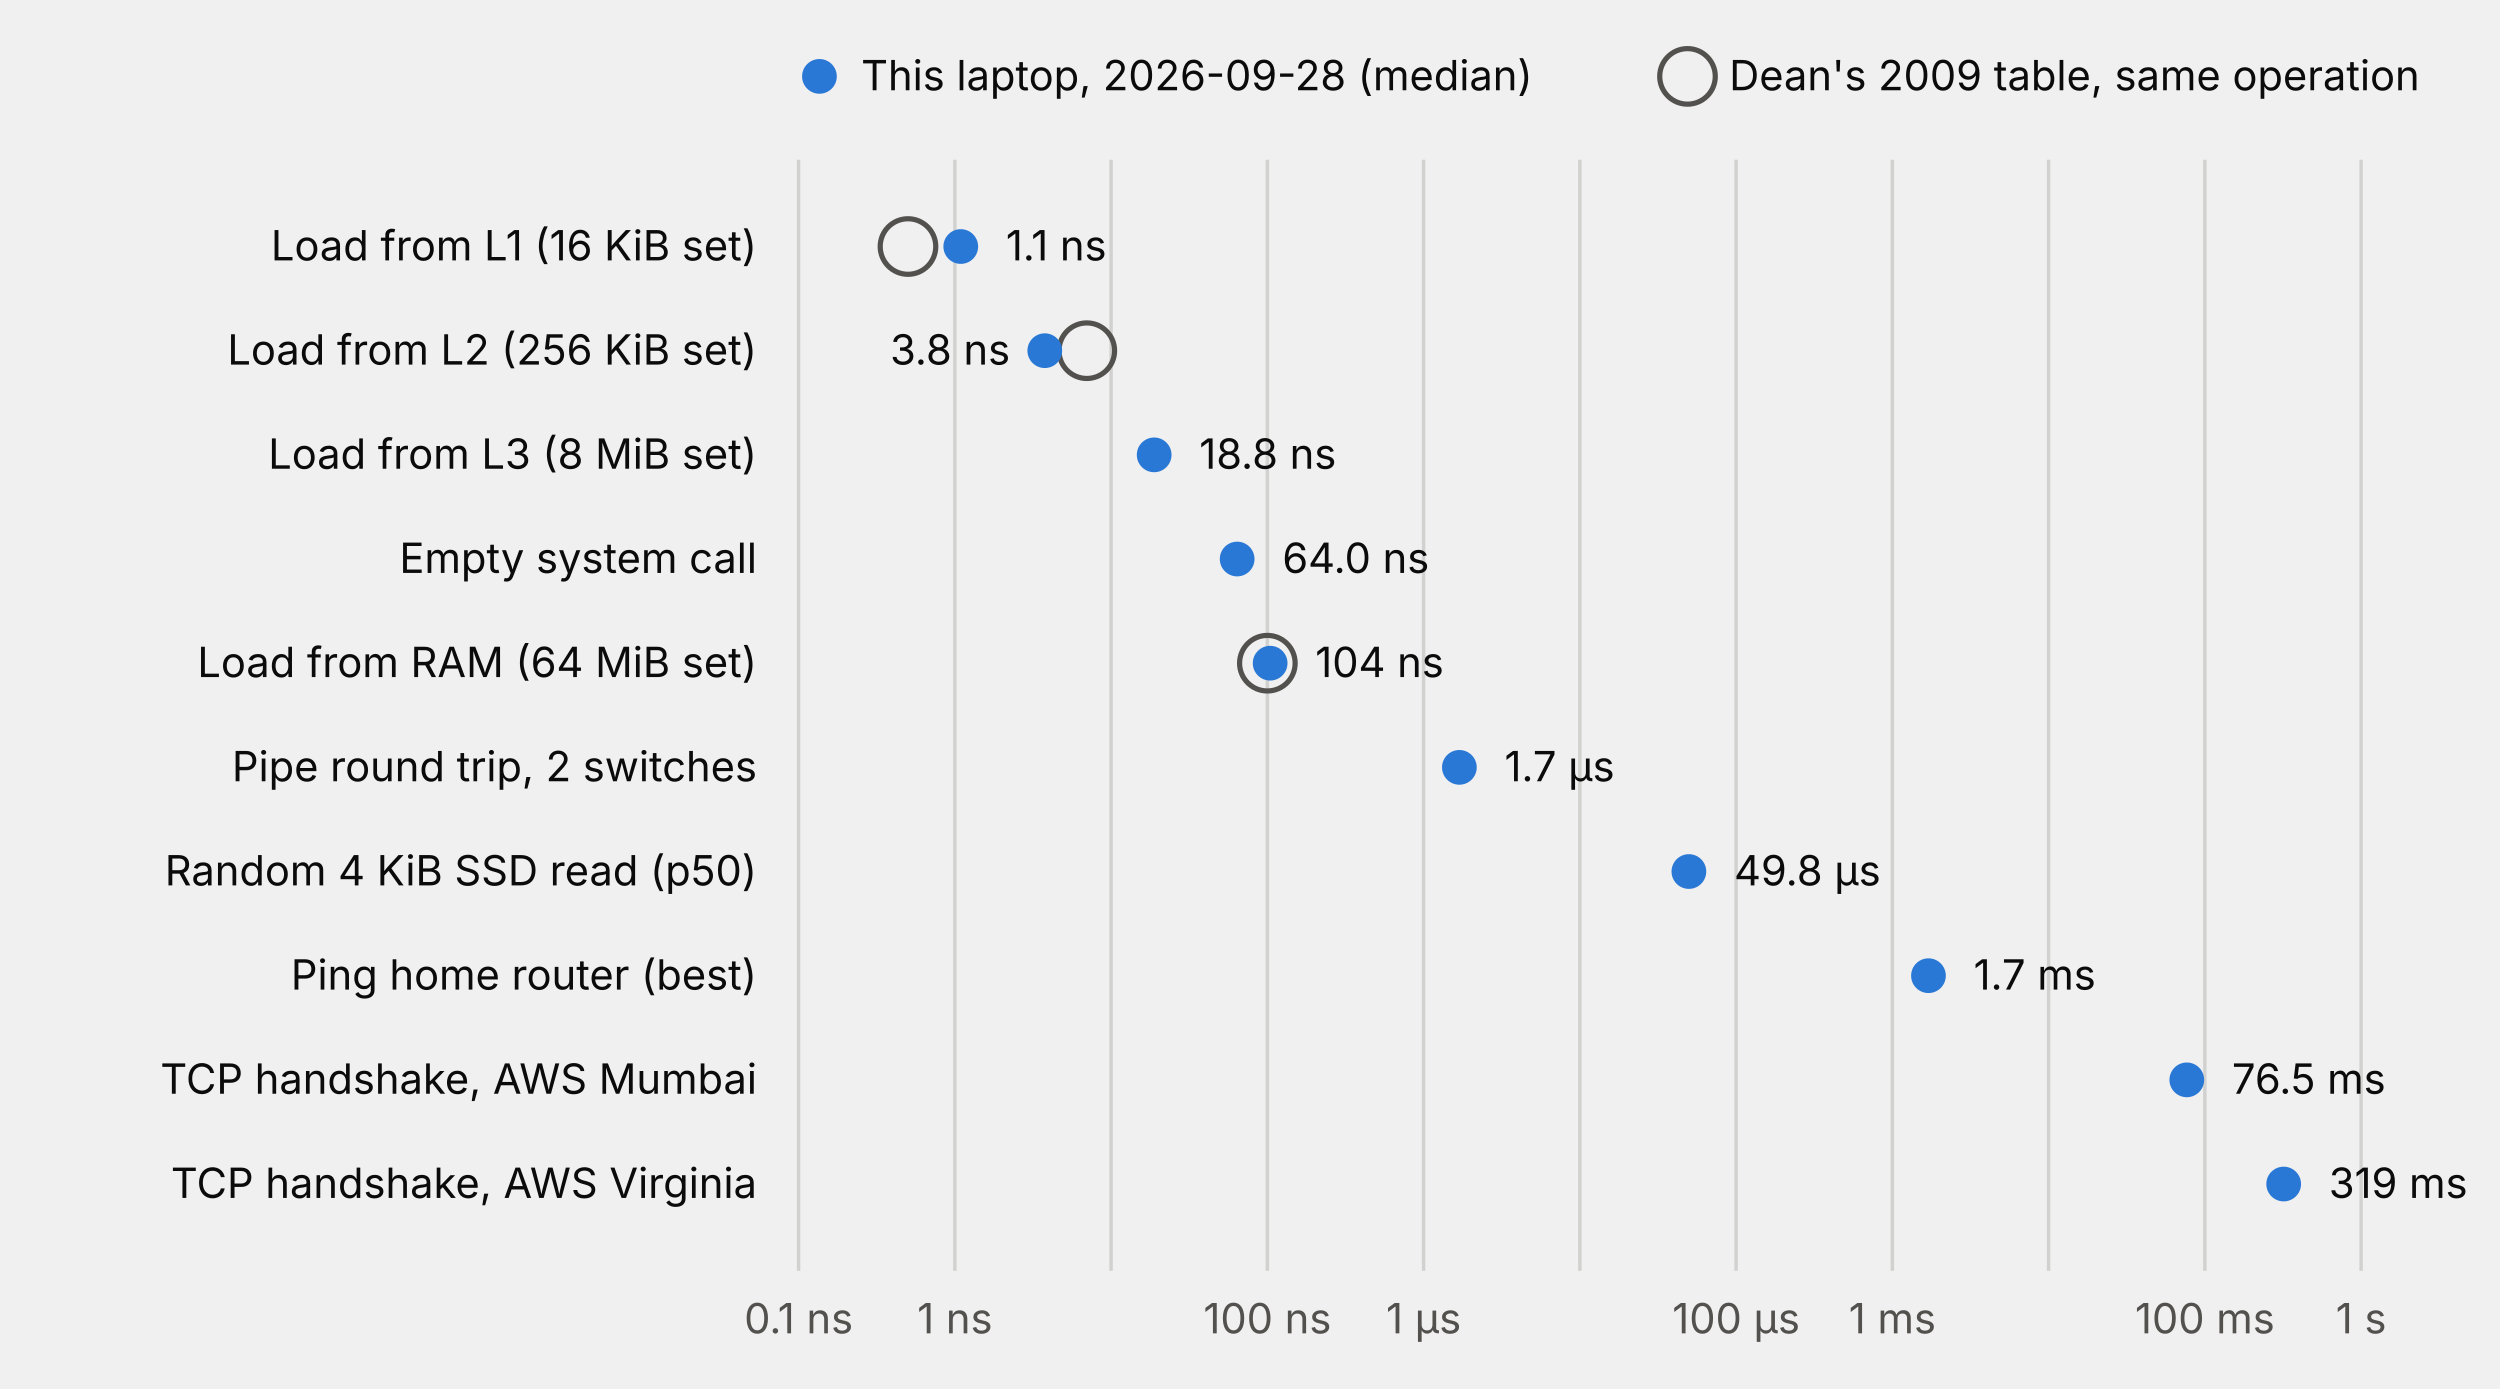
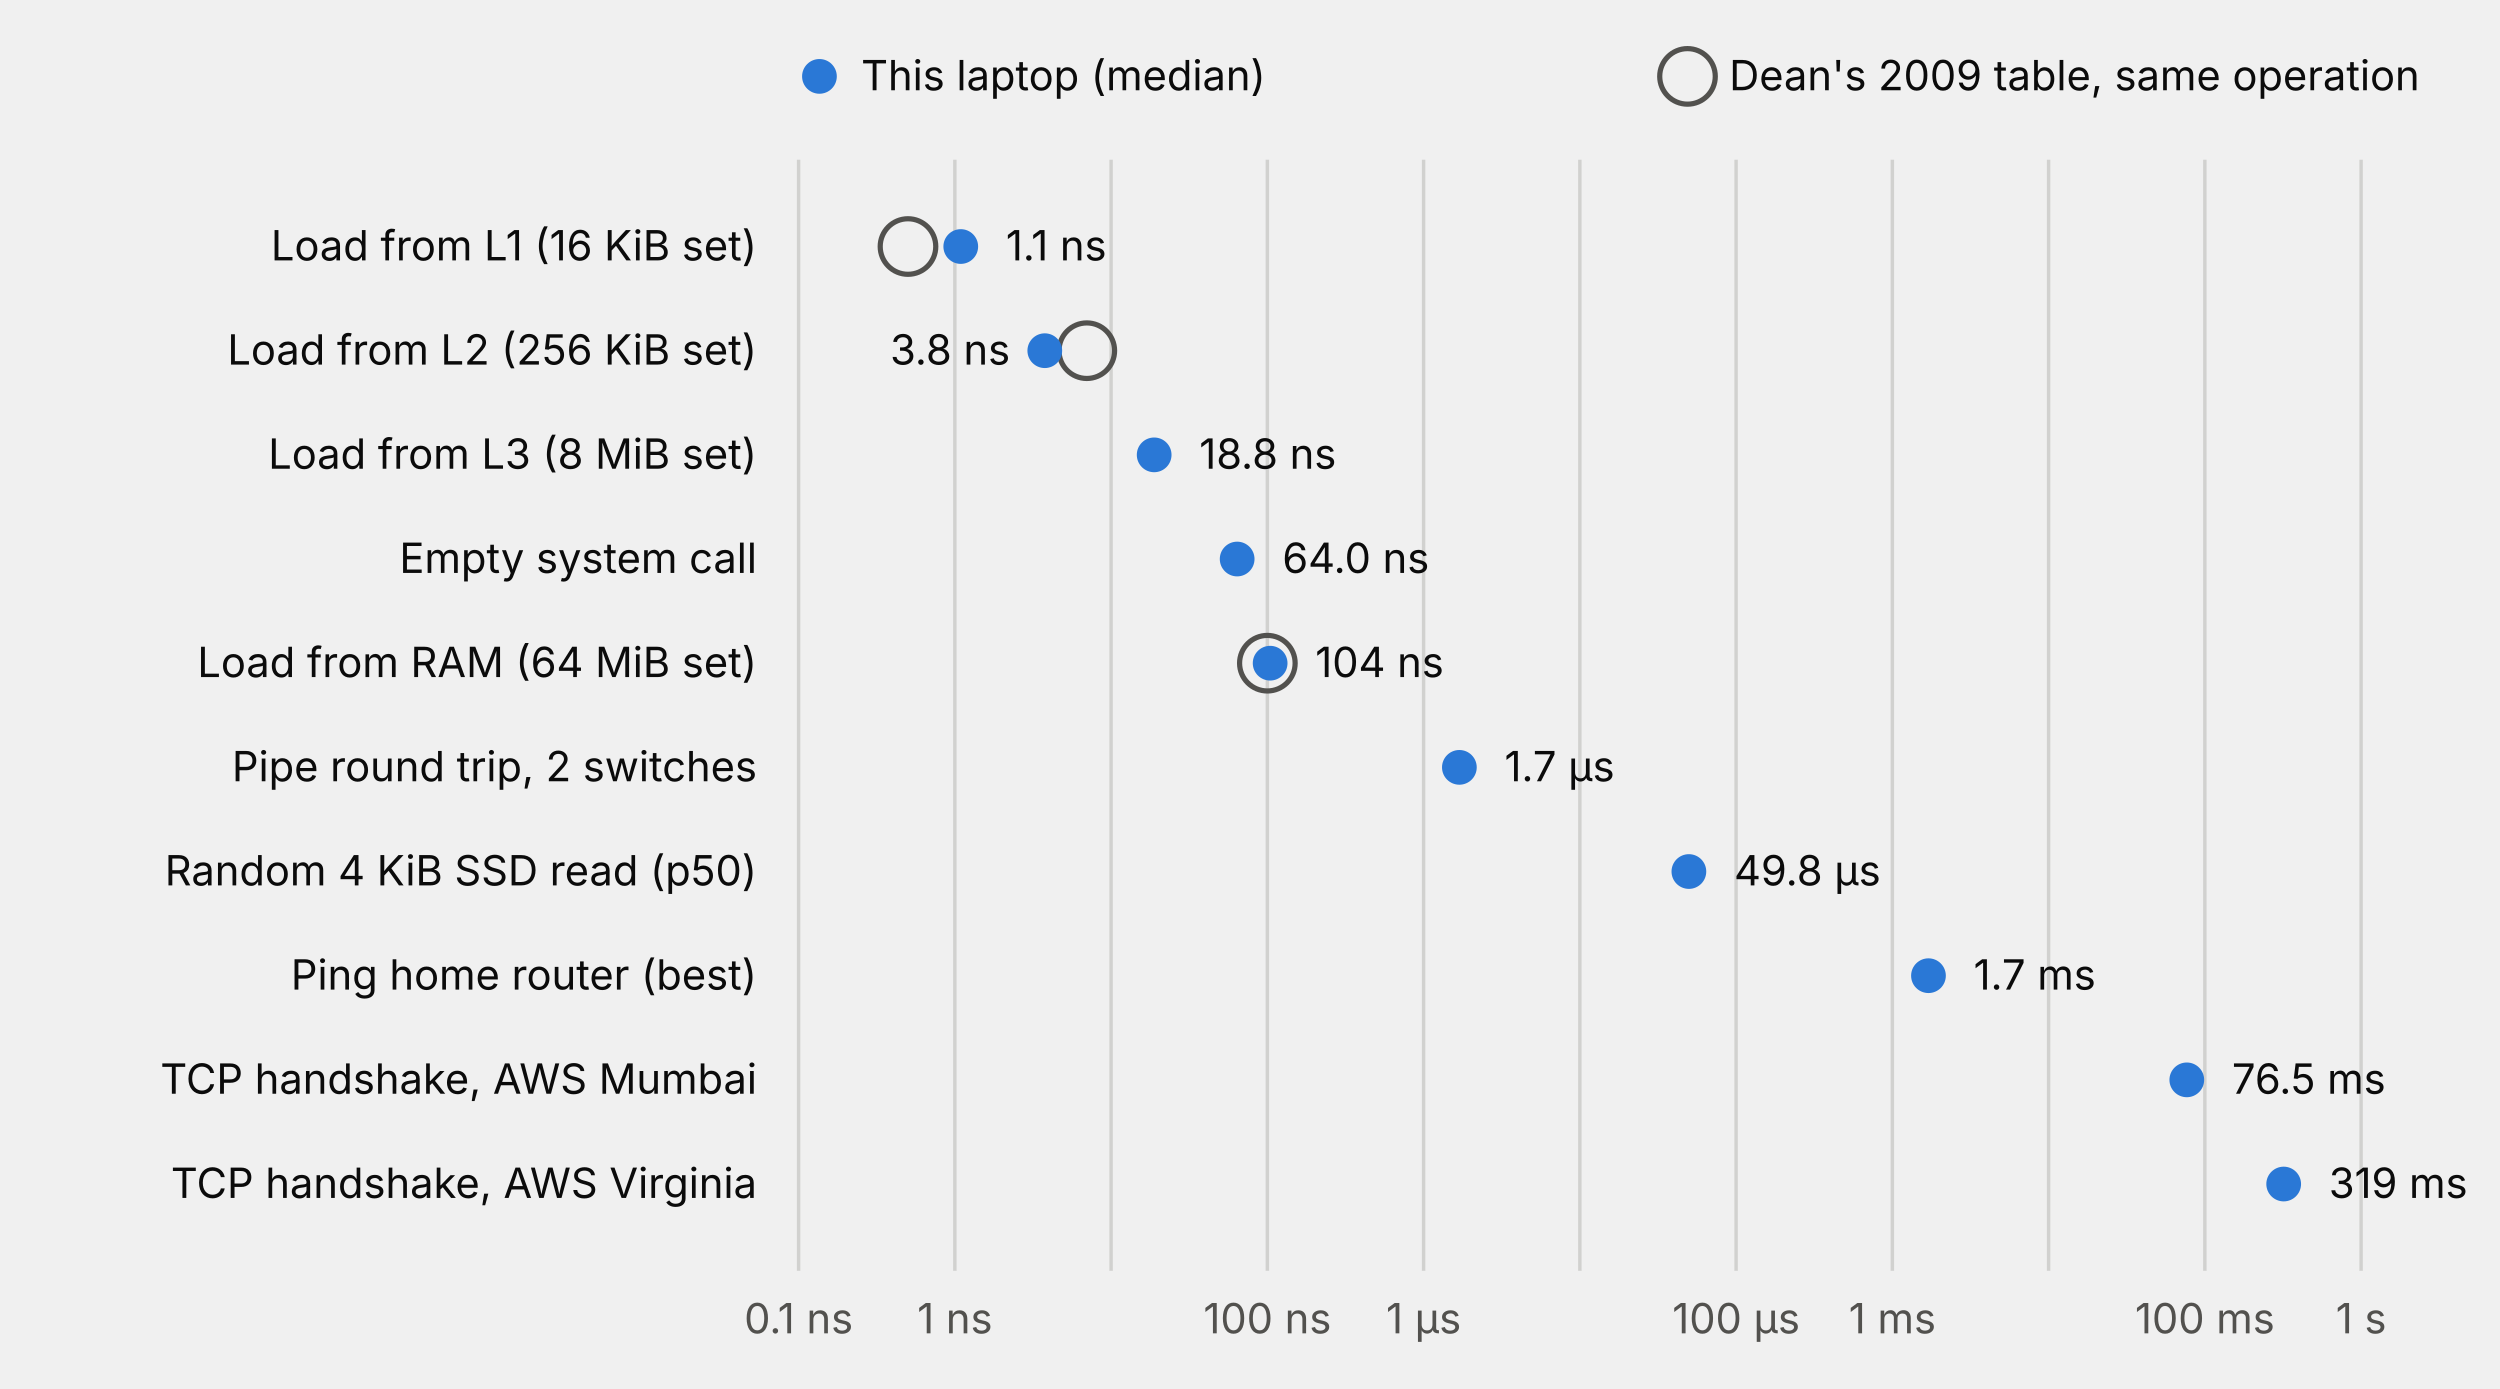
<svg xmlns="http://www.w3.org/2000/svg" width="720" height="400" viewBox="0 0 720 400" font-family="system-ui, -apple-system, 'Segoe UI', sans-serif">
  <style>
    .ink{fill:#0b0b0b} .ink2{fill:#52514e}
    .box{fill:#f0efec;stroke:#8a8984;stroke-width:1.5}
    .focus{fill:#2a78d6} .focus-s{stroke:#2a78d6;fill:none;stroke-width:1.5}
    .lost{fill:#eb6834} .lost-s{stroke:#eb6834;fill:none;stroke-width:3}
    .safe-box{fill:#1baf7a;fill-opacity:.18;stroke:#1baf7a;stroke-width:1.5}
    .old{fill:#b8b7b2}
    .line{stroke:#8a8984;stroke-width:1.5;fill:none}
    .arrowhead{fill:#8a8984}
    .t{font-size:14px} .n{font-size:12px} .mono{font-family:ui-monospace,'SF Mono',Menlo,monospace}
    .b{font-weight:600}
    @media (prefers-color-scheme: dark){
      .ink{fill:#ffffff} .ink2{fill:#c3c2b7}
      .box{fill:#2a2a28;stroke:#8a8984}
      .focus{fill:#3987e5} .focus-s{stroke:#3987e5}
      .lost{fill:#d95926} .lost-s{stroke:#d95926}
      .safe-box{fill:#199e70;stroke:#199e70}
      .old{fill:#5c5b57}
    }
      .grid{stroke:#8a8984;stroke-opacity:.3;stroke-width:1}
    .dot{fill:#2a78d6} .ring{fill:none;stroke:#52514e;stroke-width:1.5}
    .curve{stroke:#2a78d6;stroke-width:2;fill:none}
    @media (prefers-color-scheme: dark){ .dot{fill:#3987e5} .ring{stroke:#c3c2b7} .curve{stroke:#3987e5} }
  </style>
  <line x1="230.0" y1="46" x2="230.0" y2="366" class="grid" />
  <text x="230.0" y="384" text-anchor="middle" class="ink2 n">0.1 ns</text>
  <line x1="275.0" y1="46" x2="275.0" y2="366" class="grid" />
  <text x="275.0" y="384" text-anchor="middle" class="ink2 n">1 ns</text>
  <line x1="320.0" y1="46" x2="320.0" y2="366" class="grid" />
  <line x1="365.0" y1="46" x2="365.0" y2="366" class="grid" />
  <text x="365.0" y="384" text-anchor="middle" class="ink2 n">100 ns</text>
  <line x1="410.0" y1="46" x2="410.0" y2="366" class="grid" />
  <text x="410.0" y="384" text-anchor="middle" class="ink2 n">1 µs</text>
  <line x1="455.0" y1="46" x2="455.0" y2="366" class="grid" />
  <line x1="500.0" y1="46" x2="500.0" y2="366" class="grid" />
  <text x="500.0" y="384" text-anchor="middle" class="ink2 n">100 µs</text>
  <line x1="545.0" y1="46" x2="545.0" y2="366" class="grid" />
  <text x="545.0" y="384" text-anchor="middle" class="ink2 n">1 ms</text>
  <line x1="590.0" y1="46" x2="590.0" y2="366" class="grid" />
  <line x1="635.0" y1="46" x2="635.0" y2="366" class="grid" />
  <text x="635.0" y="384" text-anchor="middle" class="ink2 n">100 ms</text>
  <line x1="680.0" y1="46" x2="680.0" y2="366" class="grid" />
  <text x="680.0" y="384" text-anchor="middle" class="ink2 n">1 s</text>
  <text x="218" y="75.0" text-anchor="end" class="ink n">Load from L1 (16 KiB set)</text>
  <circle cx="261.5" cy="71.0" r="8" class="ring" />
  <circle cx="276.7" cy="71.0" r="5" class="dot" />
  <text x="289.7" y="75.0" text-anchor="start" class="ink n">1.1 ns</text>
  <text x="218" y="105.0" text-anchor="end" class="ink n">Load from L2 (256 KiB set)</text>
  <circle cx="313.0" cy="101.0" r="8" class="ring" />
  <circle cx="300.9" cy="101.0" r="5" class="dot" />
  <text x="290.9" y="105.0" text-anchor="end" class="ink n">3.8 ns</text>
  <text x="218" y="135.0" text-anchor="end" class="ink n">Load from L3 (8 MiB set)</text>
  <circle cx="332.4" cy="131.0" r="5" class="dot" />
  <text x="345.4" y="135.0" text-anchor="start" class="ink n">18.8 ns</text>
  <text x="218" y="165.0" text-anchor="end" class="ink n">Empty system call</text>
  <circle cx="356.3" cy="161.0" r="5" class="dot" />
  <text x="369.3" y="165.0" text-anchor="start" class="ink n">64.0 ns</text>
  <text x="218" y="195.0" text-anchor="end" class="ink n">Load from RAM (64 MiB set)</text>
  <circle cx="365.0" cy="191.0" r="8" class="ring" />
  <circle cx="365.8" cy="191.0" r="5" class="dot" />
  <text x="378.8" y="195.0" text-anchor="start" class="ink n">104 ns</text>
  <text x="218" y="225.0" text-anchor="end" class="ink n">Pipe round trip, 2 switches</text>
  <circle cx="420.3" cy="221.0" r="5" class="dot" />
  <text x="433.3" y="225.0" text-anchor="start" class="ink n">1.7 µs</text>
  <text x="218" y="255.0" text-anchor="end" class="ink n">Random 4 KiB SSD read (p50)</text>
  <circle cx="486.4" cy="251.0" r="5" class="dot" />
  <text x="499.4" y="255.0" text-anchor="start" class="ink n">49.8 µs</text>
  <text x="218" y="285.0" text-anchor="end" class="ink n">Ping home router (best)</text>
  <circle cx="555.4" cy="281.0" r="5" class="dot" />
  <text x="568.4" y="285.0" text-anchor="start" class="ink n">1.7 ms</text>
  <text x="218" y="315.0" text-anchor="end" class="ink n">TCP handshake, AWS Mumbai</text>
  <circle cx="629.8" cy="311.0" r="5" class="dot" />
  <text x="642.8" y="315.0" text-anchor="start" class="ink n">76.5 ms</text>
  <text x="218" y="345.0" text-anchor="end" class="ink n">TCP handshake, AWS Virginia</text>
  <circle cx="657.7" cy="341.0" r="5" class="dot" />
  <text x="670.7" y="345.0" text-anchor="start" class="ink n">319 ms</text>
  <circle cx="236" cy="22" r="5" class="dot" />
-   <text x="248" y="26" class="ink n">This laptop, 2026-09-28 (median)</text>
+   <text x="248" y="26" class="ink n">This laptop (median)</text>
  <circle cx="486" cy="22" r="8" class="ring" />
  <text x="498" y="26" class="ink n">Dean's 2009 table, same operation</text>
</svg>
